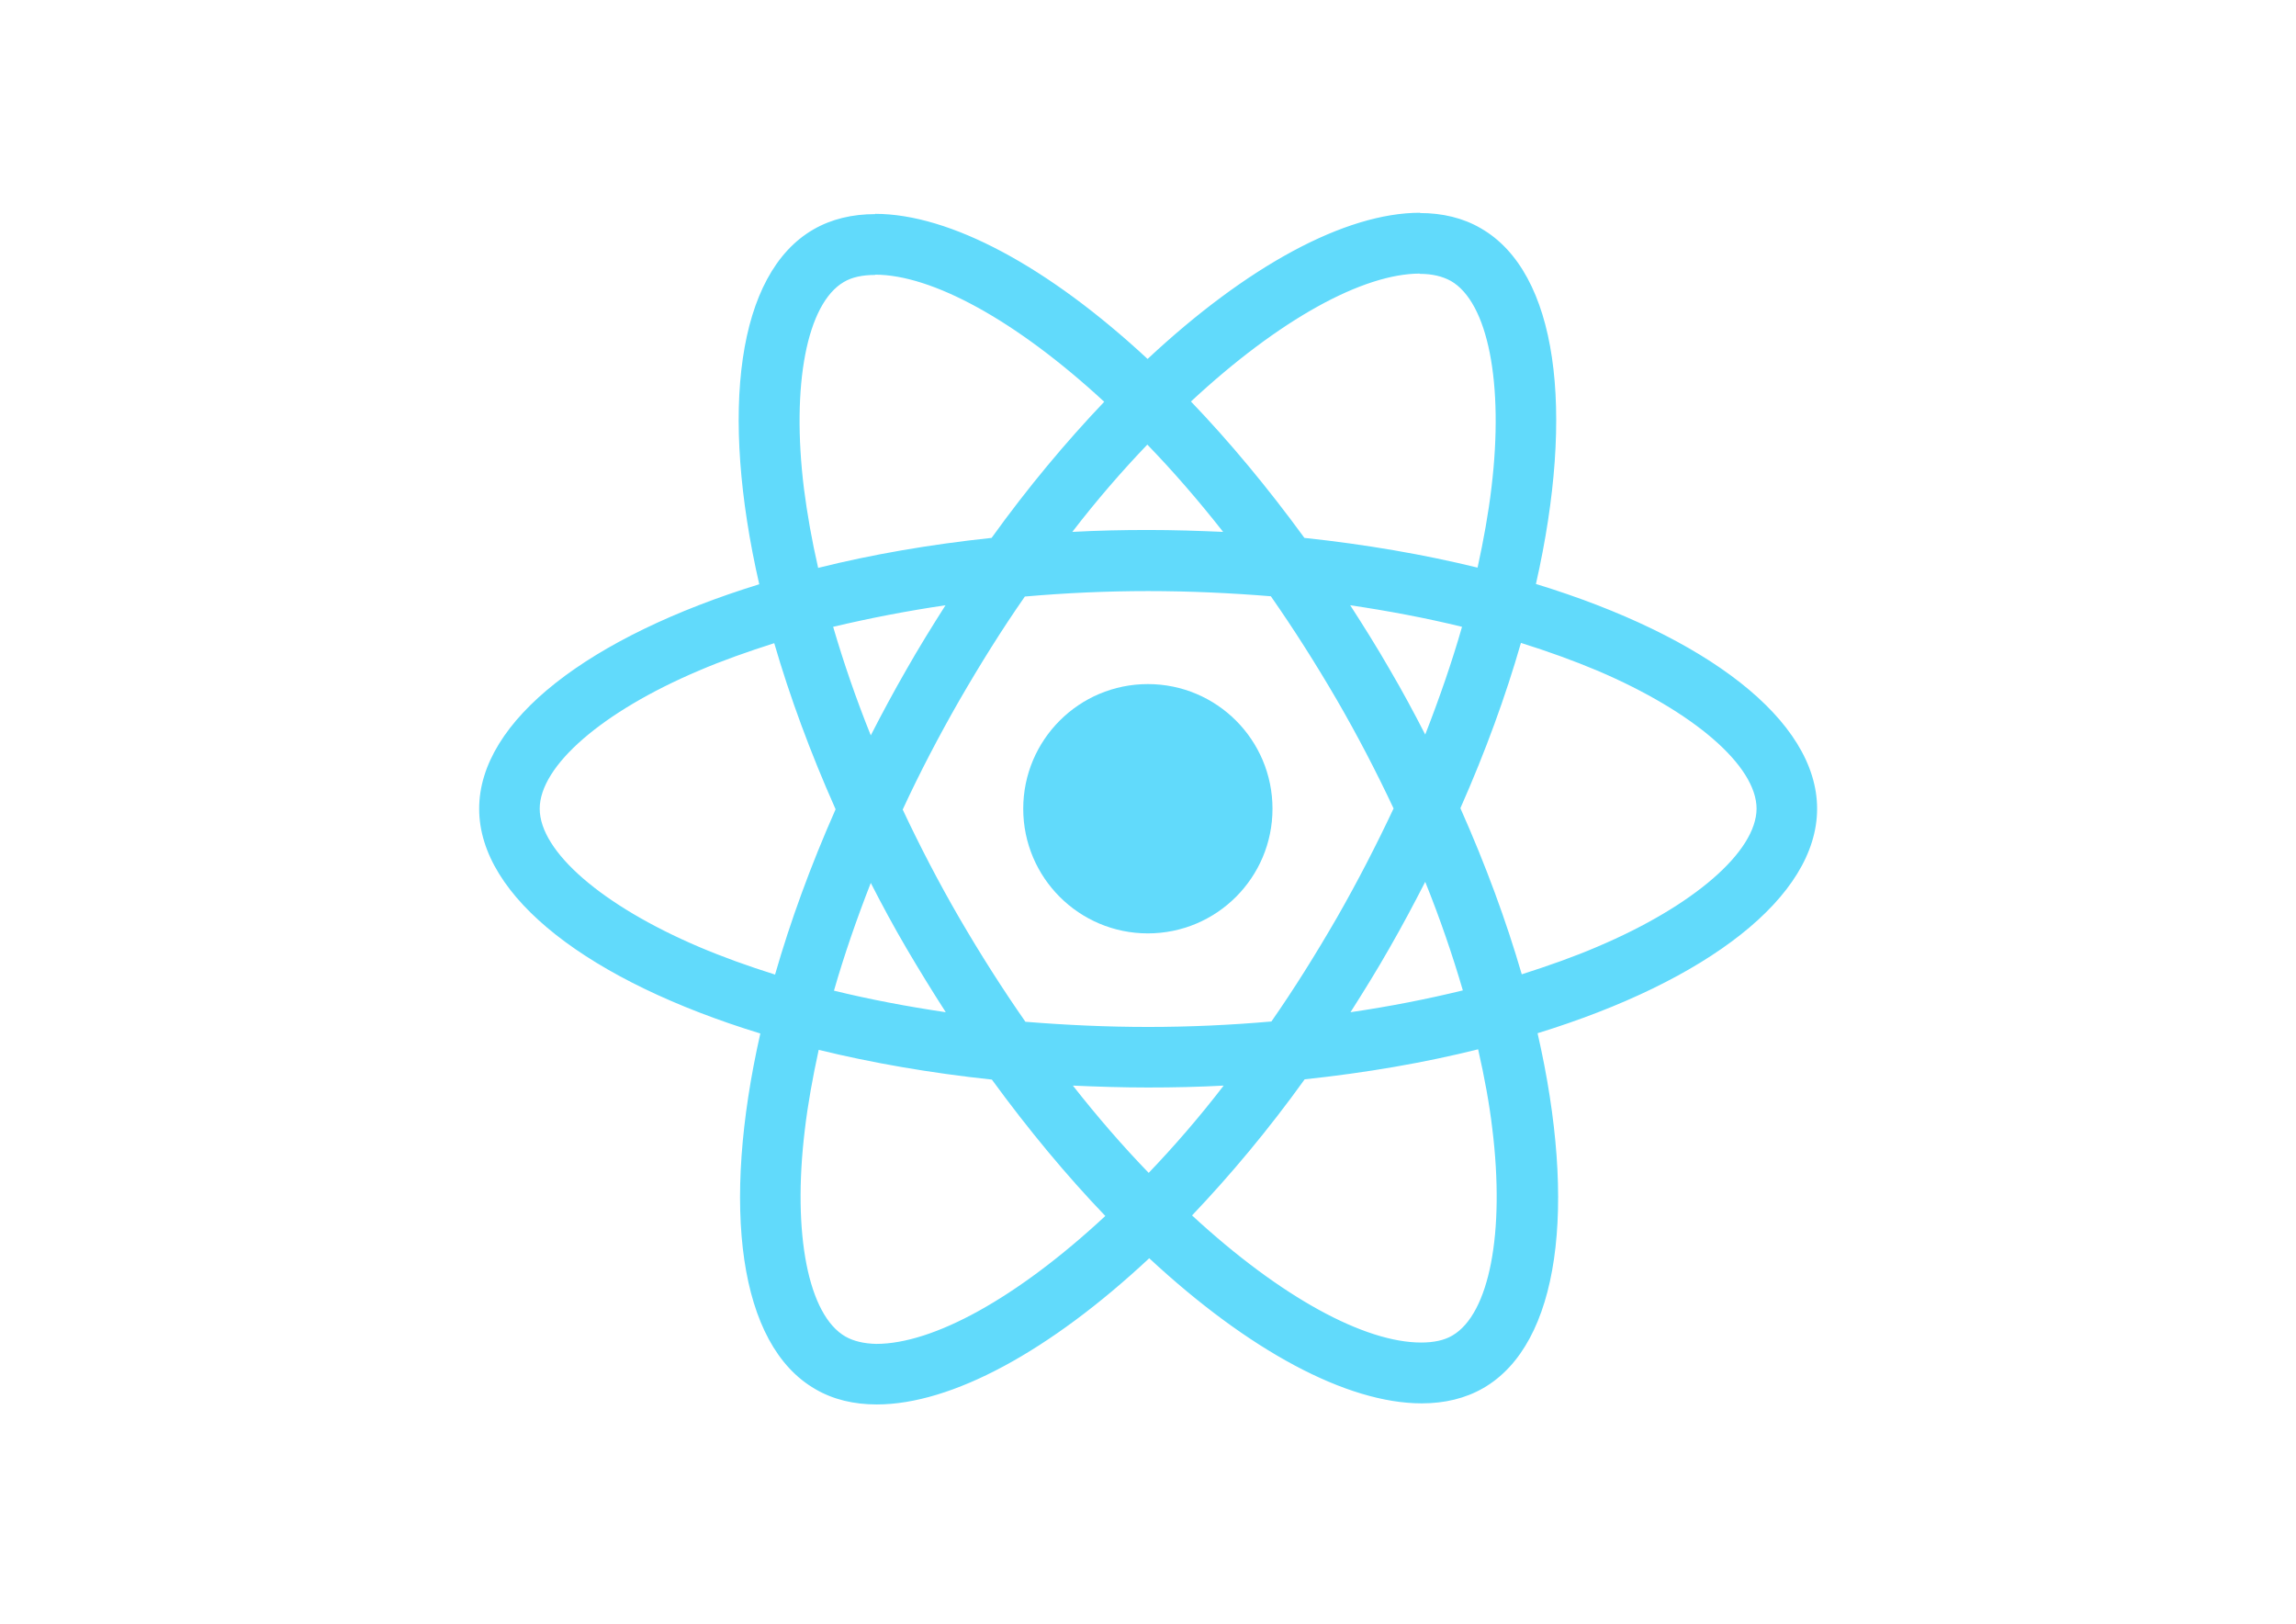
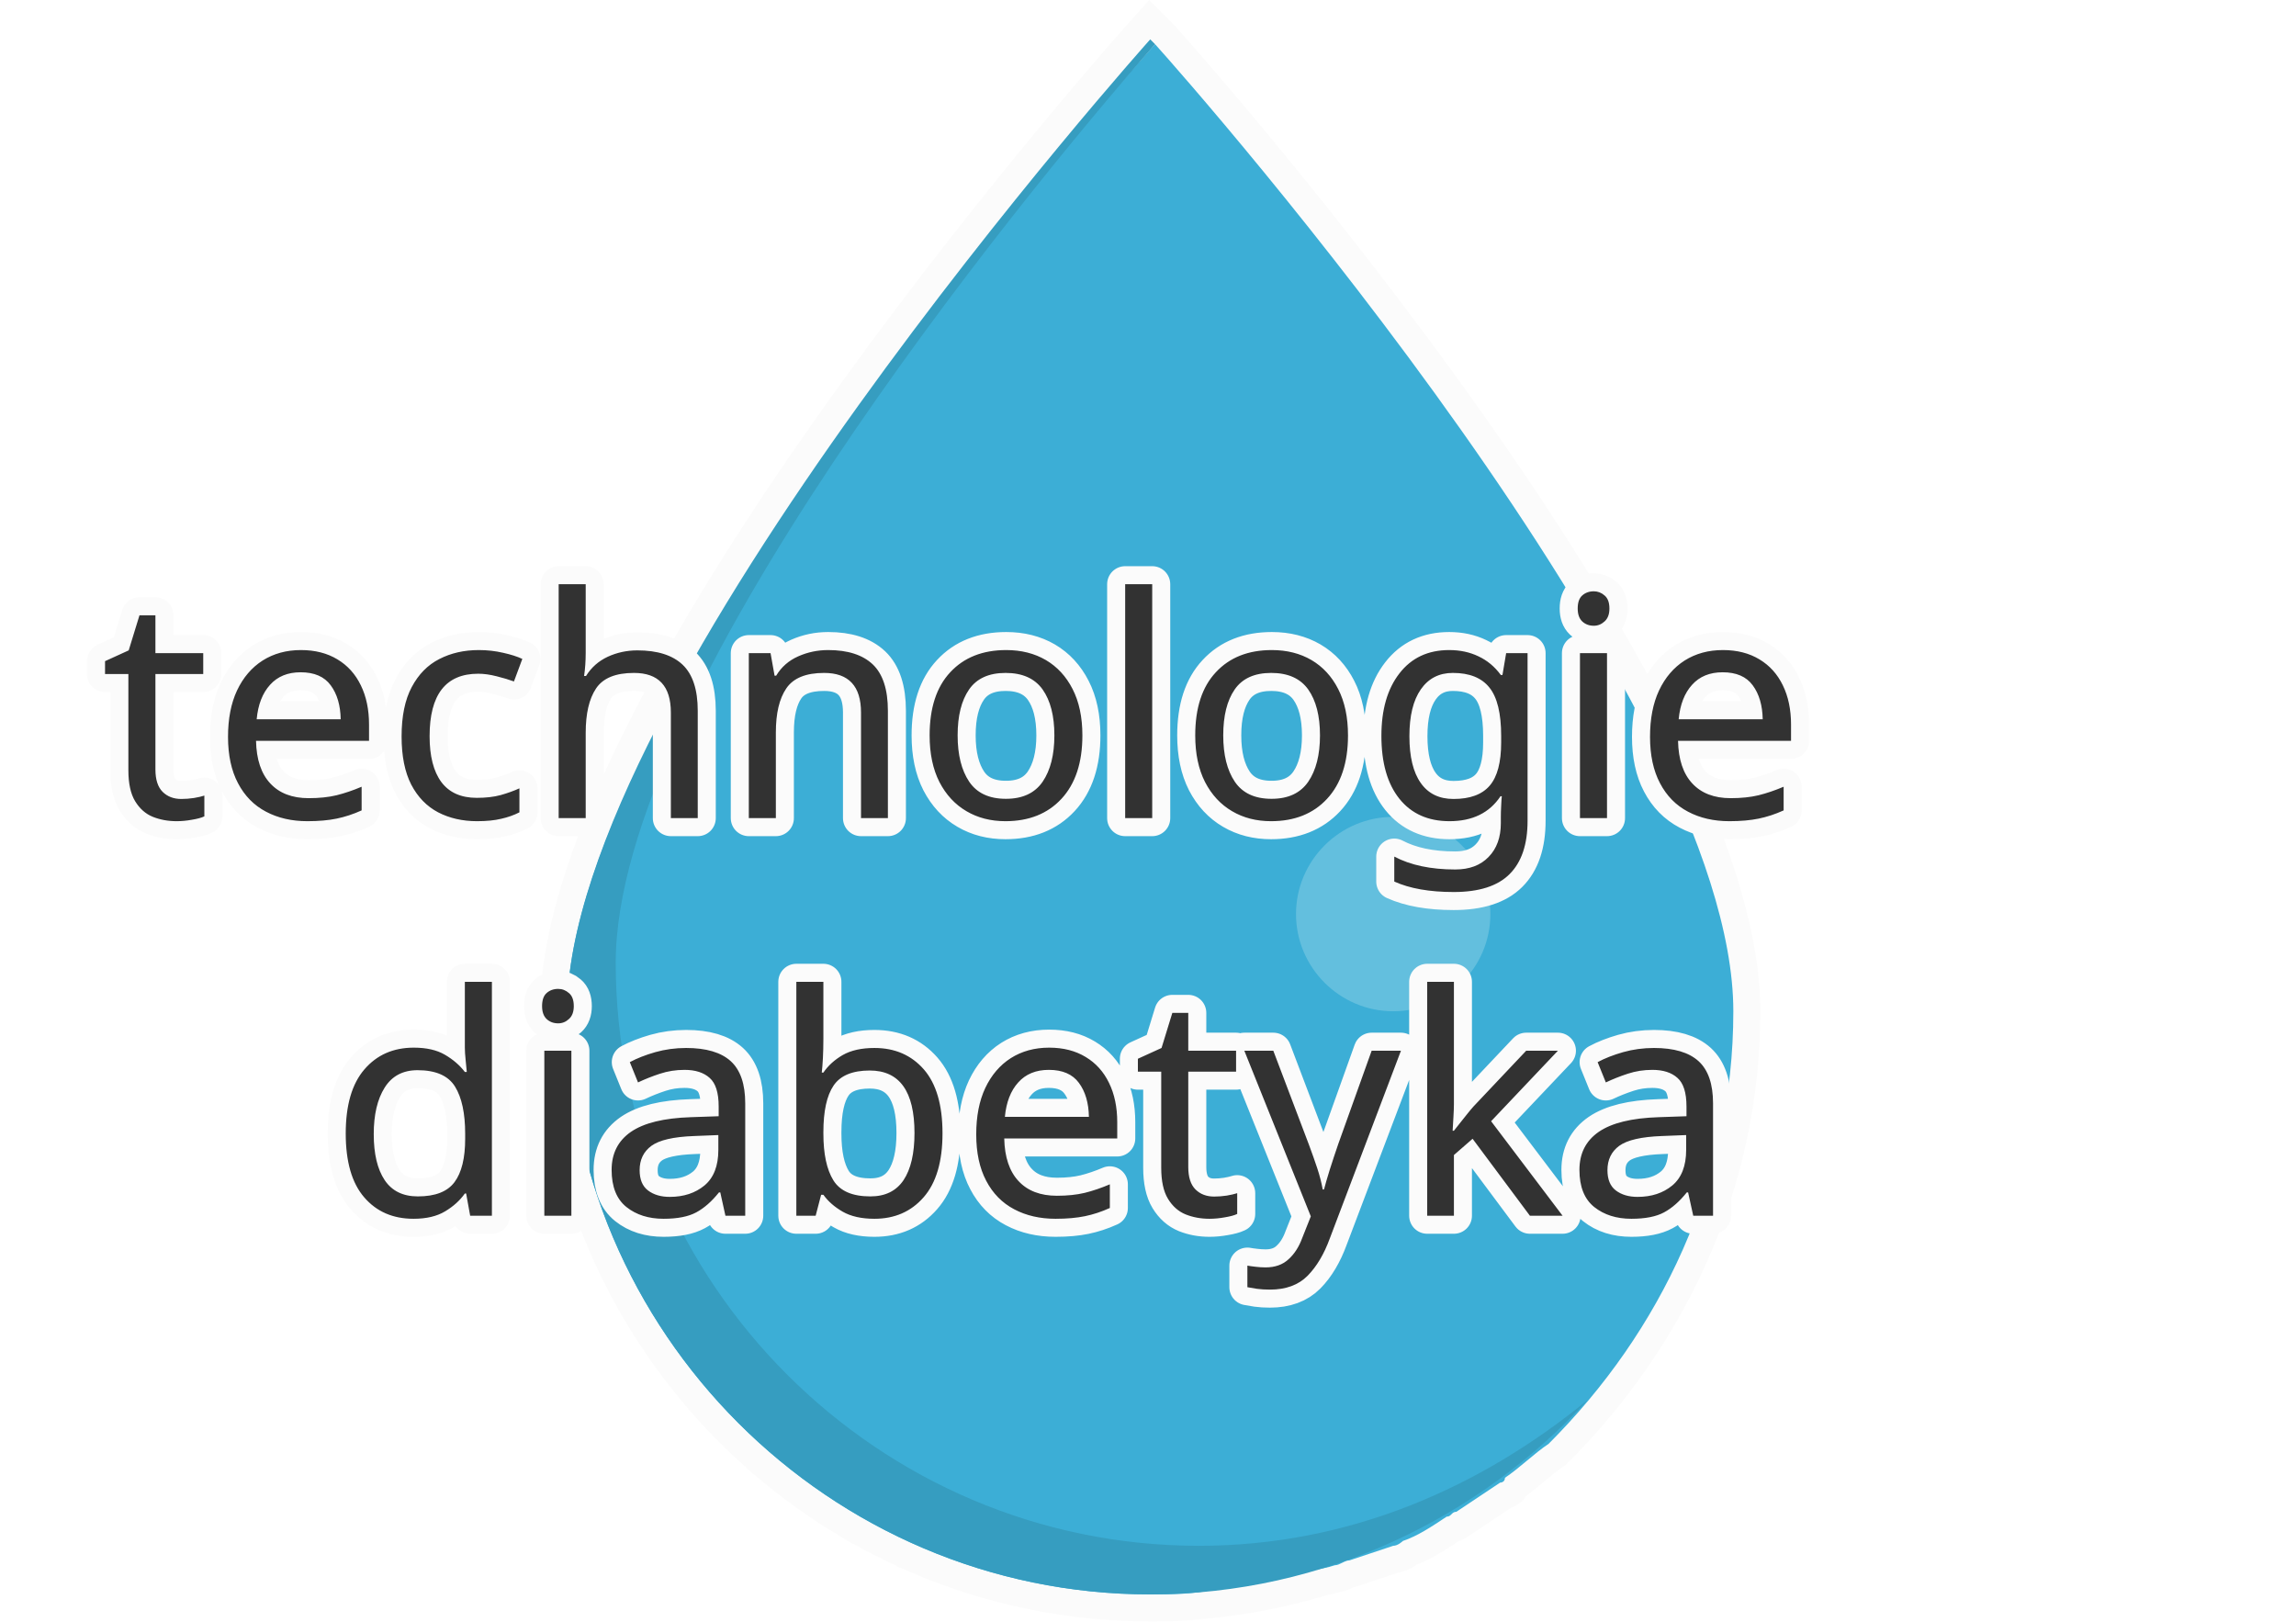
- <svg xmlns="http://www.w3.org/2000/svg" viewBox="0 0 841.9 595.3">
-   <g fill="#61DAFB">
-     <path d="M666.3 296.5c0-32.5-40.7-63.3-103.1-82.4 14.4-63.6 8-114.2-20.2-130.4-6.5-3.8-14.1-5.6-22.4-5.6v22.3c4.6 0 8.3.9 11.4 2.6 13.6 7.8 19.5 37.5 14.9 75.7-1.1 9.4-2.9 19.3-5.1 29.4-19.6-4.8-41-8.5-63.5-10.9-13.5-18.5-27.5-35.3-41.6-50 32.6-30.3 63.2-46.9 84-46.9V78c-27.5 0-63.5 19.6-99.9 53.6-36.4-33.8-72.4-53.2-99.9-53.2v22.3c20.7 0 51.4 16.5 84 46.6-14 14.7-28 31.4-41.3 49.9-22.6 2.4-44 6.1-63.6 11-2.3-10-4-19.7-5.2-29-4.7-38.2 1.1-67.9 14.6-75.8 3-1.8 6.9-2.6 11.5-2.6V78.5c-8.4 0-16 1.8-22.6 5.6-28.1 16.2-34.4 66.7-19.9 130.1-62.2 19.2-102.7 49.9-102.7 82.3 0 32.5 40.7 63.3 103.1 82.4-14.4 63.6-8 114.2 20.2 130.4 6.5 3.8 14.1 5.6 22.5 5.6 27.5 0 63.5-19.6 99.9-53.6 36.4 33.8 72.4 53.2 99.9 53.2 8.4 0 16-1.8 22.6-5.6 28.1-16.2 34.4-66.7 19.9-130.1 62-19.1 102.5-49.9 102.5-82.3zm-130.2-66.7c-3.7 12.9-8.3 26.2-13.5 39.5-4.1-8-8.4-16-13.1-24-4.6-8-9.5-15.8-14.4-23.4 14.2 2.1 27.9 4.7 41 7.9zm-45.8 106.5c-7.8 13.5-15.8 26.3-24.1 38.2-14.9 1.3-30 2-45.2 2-15.1 0-30.2-.7-45-1.9-8.3-11.9-16.4-24.6-24.2-38-7.6-13.1-14.5-26.4-20.8-39.8 6.2-13.4 13.2-26.8 20.7-39.9 7.8-13.5 15.8-26.3 24.1-38.2 14.9-1.3 30-2 45.2-2 15.1 0 30.2.7 45 1.9 8.3 11.9 16.4 24.6 24.2 38 7.6 13.1 14.5 26.4 20.8 39.8-6.3 13.4-13.2 26.8-20.7 39.9zm32.3-13c5.4 13.4 10 26.8 13.8 39.8-13.1 3.2-26.9 5.9-41.2 8 4.9-7.7 9.8-15.6 14.4-23.7 4.6-8 8.9-16.1 13-24.1zM421.2 430c-9.3-9.6-18.6-20.3-27.8-32 9 .4 18.2.7 27.5.7 9.4 0 18.7-.2 27.8-.7-9 11.7-18.3 22.4-27.5 32zm-74.4-58.9c-14.2-2.1-27.9-4.7-41-7.9 3.7-12.9 8.3-26.2 13.5-39.5 4.1 8 8.4 16 13.1 24 4.7 8 9.5 15.8 14.4 23.4zM420.7 163c9.3 9.6 18.6 20.3 27.8 32-9-.4-18.2-.7-27.5-.7-9.4 0-18.7.2-27.8.7 9-11.7 18.3-22.4 27.5-32zm-74 58.9c-4.9 7.7-9.8 15.6-14.4 23.7-4.6 8-8.9 16-13 24-5.4-13.4-10-26.8-13.8-39.8 13.1-3.1 26.9-5.8 41.2-7.9zm-90.5 125.2c-35.4-15.1-58.3-34.9-58.3-50.6 0-15.7 22.9-35.6 58.3-50.6 8.6-3.7 18-7 27.7-10.1 5.7 19.6 13.2 40 22.5 60.9-9.2 20.8-16.6 41.1-22.2 60.6-9.9-3.1-19.3-6.5-28-10.2zM310 490c-13.6-7.8-19.5-37.5-14.9-75.7 1.1-9.4 2.9-19.3 5.1-29.4 19.6 4.8 41 8.5 63.5 10.9 13.5 18.5 27.5 35.3 41.6 50-32.6 30.3-63.2 46.9-84 46.9-4.5-.1-8.3-1-11.3-2.7zm237.2-76.2c4.7 38.2-1.1 67.9-14.6 75.8-3 1.8-6.9 2.6-11.5 2.6-20.7 0-51.4-16.5-84-46.6 14-14.7 28-31.4 41.3-49.9 22.6-2.4 44-6.1 63.6-11 2.3 10.1 4.1 19.8 5.2 29.1zm38.5-66.7c-8.6 3.7-18 7-27.7 10.1-5.7-19.6-13.2-40-22.5-60.9 9.2-20.8 16.6-41.1 22.2-60.6 9.9 3.1 19.3 6.5 28.1 10.2 35.4 15.1 58.3 34.9 58.3 50.6-.1 15.7-23 35.6-58.4 50.6zM320.8 78.4z" />
-     <circle cx="420.9" cy="296.5" r="45.7" />
-     <path d="M520.5 78.1z" />
+ <svg xmlns="http://www.w3.org/2000/svg" height="449.601" width="636.686" version="1.1" id="Layer_1" viewBox="0 0 222.862 157.375" xmlSpace="preserve" xmlnsSvg="http://www.w3.org/2000/svg">
+   <defs id="defs118" />
+   <g id="g113" transform="matrix(0.5389883,0,0,0.5389883,36.1821,3.819084)" style="stroke-width:6.494;stroke-dasharray:none">
+     <path id="path1184" style="fill:#3caed6;stroke:#fbfbfb;stroke-width:9.741;stroke-dasharray:none;stroke-opacity:1" d="m 140.014,4.1686897e-4 c 0,0 -101.755,113.625 -104.935,172.267 -0.051,0.93 -0.077,1.847 -0.077,2.75 0,9.024 1.155,17.792 3.322,26.164 1.734,6.697 4.116,13.141 7.075,19.258 3.699,7.647 8.299,14.786 13.661,21.275 2.145,2.596 4.412,5.087 6.791,7.466 1.189,1.189 2.406,2.351 3.65,3.483 2.26e-4,2.1e-4 0.001,-2e-4 0.001,0 2.489,2.264 5.087,4.412 7.784,6.432 2.66e-4,2e-4 0.001,-2e-4 0.001,0 1.348,1.01 2.72,1.989 4.117,2.935 2.85e-4,1.9e-4 9.83e-4,-1.9e-4 0.001,0 1.397,0.946 2.817,1.859 4.261,2.739 3.04e-4,1.9e-4 9.64e-4,-1.8e-4 0.001,0 1.443,0.879 2.909,1.725 4.396,2.536 3.22e-4,1.8e-4 9.46e-4,-1.7e-4 0.001,0 1.487,0.811 2.995,1.587 4.524,2.326 3.39e-4,1.6e-4 9.29e-4,-1.6e-4 0.001,0 1.529,0.74 3.079,1.444 4.647,2.111 3.55e-4,1.5e-4 9.13e-4,-1.5e-4 0.001,0 1.569,0.666 3.156,1.296 4.762,1.887 3.7e-4,1.3e-4 9e-4,-1.4e-4 10e-4,0 3.212,1.182 6.497,2.21 9.845,3.077 3.9e-4,10e-5 8.7e-4,-1.1e-4 0.001,0 3.348,0.867 6.76,1.572 10.226,2.106 4.1e-4,6e-5 8.6e-4,-6e-5 0.001,0 3.466,0.533 6.986,0.896 10.552,1.078 1.783,0.091 3.578,0.137 5.383,0.137 h 0.001 0.003 c 2.692,0 5.894,-0.01 8.824,-0.408 7.589,-0.637 14.93,-2.079 21.955,-4.231 0.823,-0.156 1.646,-0.336 2.47,-0.61 0.875,0 1.751,-0.875 2.626,-0.875 2.625,-0.875 5.251,-1.749 7.876,-2.624 0.875,0 1.75,-0.875 1.75,-0.875 2.625,-0.875 5.251,-2.625 7.876,-4.375 0.875,0 0.875,-0.875 1.75,-0.875 2.625,-1.75 5.251,-3.5 7.876,-5.251 0,0 0.875,-2.1e-4 0.875,-0.875 2.625,-1.75 5.251,-4.374 7.876,-6.125 20.127,-20.127 33.253,-47.255 33.253,-77.883 0,-56.005 -96.258,-165.391 -104.134,-174.142 z" transform="translate(-1.4990817e-6)" />
+     <path style="fill:#3caed6;stroke:none;stroke-width:6.494;stroke-dasharray:none;stroke-opacity:1" d="M 245.023,175.017 C 245.023,119.012 148.764,9.626 140.888,0.875 v 0 0 0 c 0,0 -105.885,116.386 -105.885,174.142 0,57.756 47.255,105.01 105.01,105.01 3.5,0 7.876,0 11.376,-0.875 0.875,0 1.75,0 2.625,-0.875 2.625,0 5.251,-0.875 7.876,-0.875 0.875,0 1.75,-0.875 3.5,-0.875 2.625,-0.875 5.251,-0.875 7.876,-1.75 0.875,0 1.75,-0.875 2.625,-0.875 2.625,-0.875 5.251,-1.75 7.876,-2.625 0.875,0 1.75,-0.875 1.75,-0.875 2.625,-0.875 5.251,-2.625 7.876,-4.375 0.875,0 0.875,-0.875 1.75,-0.875 2.625,-1.75 5.251,-3.5 7.876,-5.251 0,0 0.875,0 0.875,-0.875 2.625,-1.75 5.251,-4.375 7.876,-6.126 v 0 c 20.127,-20.127 33.253,-47.255 33.253,-77.883 z" id="path107" />
+     <path style="fill:#63bfde;stroke-width:6.494;stroke-dasharray:none" d="m 183.768,140.014 c -9.626,0 -17.502,7.876 -17.502,17.502 0,9.626 7.876,17.502 17.502,17.502 9.626,0 17.502,-7.876 17.502,-17.502 0,-9.627 -7.877,-17.502 -17.502,-17.502 z" id="path109" />
+     <path style="display:inline;fill:#369dc0;stroke-width:6.494;stroke-dasharray:none" d="m 148.764,271.276 c -57.756,0 -105.01,-47.255 -105.01,-105.01 0,-48.13 71.757,-136.513 97.134,-165.391 L 140.014,0 c 0,0 -105.01,117.261 -105.01,175.017 0,57.756 47.255,105.01 105.01,105.01 31.503,0 59.506,-14.001 78.758,-35.003 -19.254,15.751 -42.881,26.252 -70.008,26.252 z" id="path111" />
  </g>
+   <text xml:space="preserve" style="font-size:29.869px;font-family:Garet;-inkscape-font-specification:'Garet, Normal';fill:#f9f9f9;stroke:#fbfbfb;stroke-width:3.5;stroke-linecap:round;stroke-linejoin:round;stroke-dasharray:none;stroke-opacity:1;paint-order:stroke markers fill" x="111.954" y="79.405" id="text278">
+     <tspan id="tspan276" style="font-style:normal;font-variant:normal;font-weight:normal;font-stretch:normal;font-size:29.869px;font-family:Neuropolitical;-inkscape-font-specification:Neuropolitical;text-align:center;text-anchor:middle;fill:#323232;fill-opacity:1;stroke:#fbfbfb;stroke-width:3.5;stroke-linecap:round;stroke-linejoin:round;stroke-dasharray:none;stroke-opacity:1;paint-order:stroke markers fill" x="111.954" y="79.405">technologie</tspan>
+     <tspan style="font-style:normal;font-variant:normal;font-weight:normal;font-stretch:normal;font-size:29.869px;font-family:Neuropolitical;-inkscape-font-specification:Neuropolitical;text-align:center;text-anchor:middle;fill:#323232;fill-opacity:1;stroke:#fbfbfb;stroke-width:3.5;stroke-linecap:round;stroke-linejoin:round;stroke-dasharray:none;stroke-opacity:1;paint-order:stroke markers fill" x="111.954" y="117.998" id="tspan280">diabetyka</tspan>
+   </text>
</svg>
